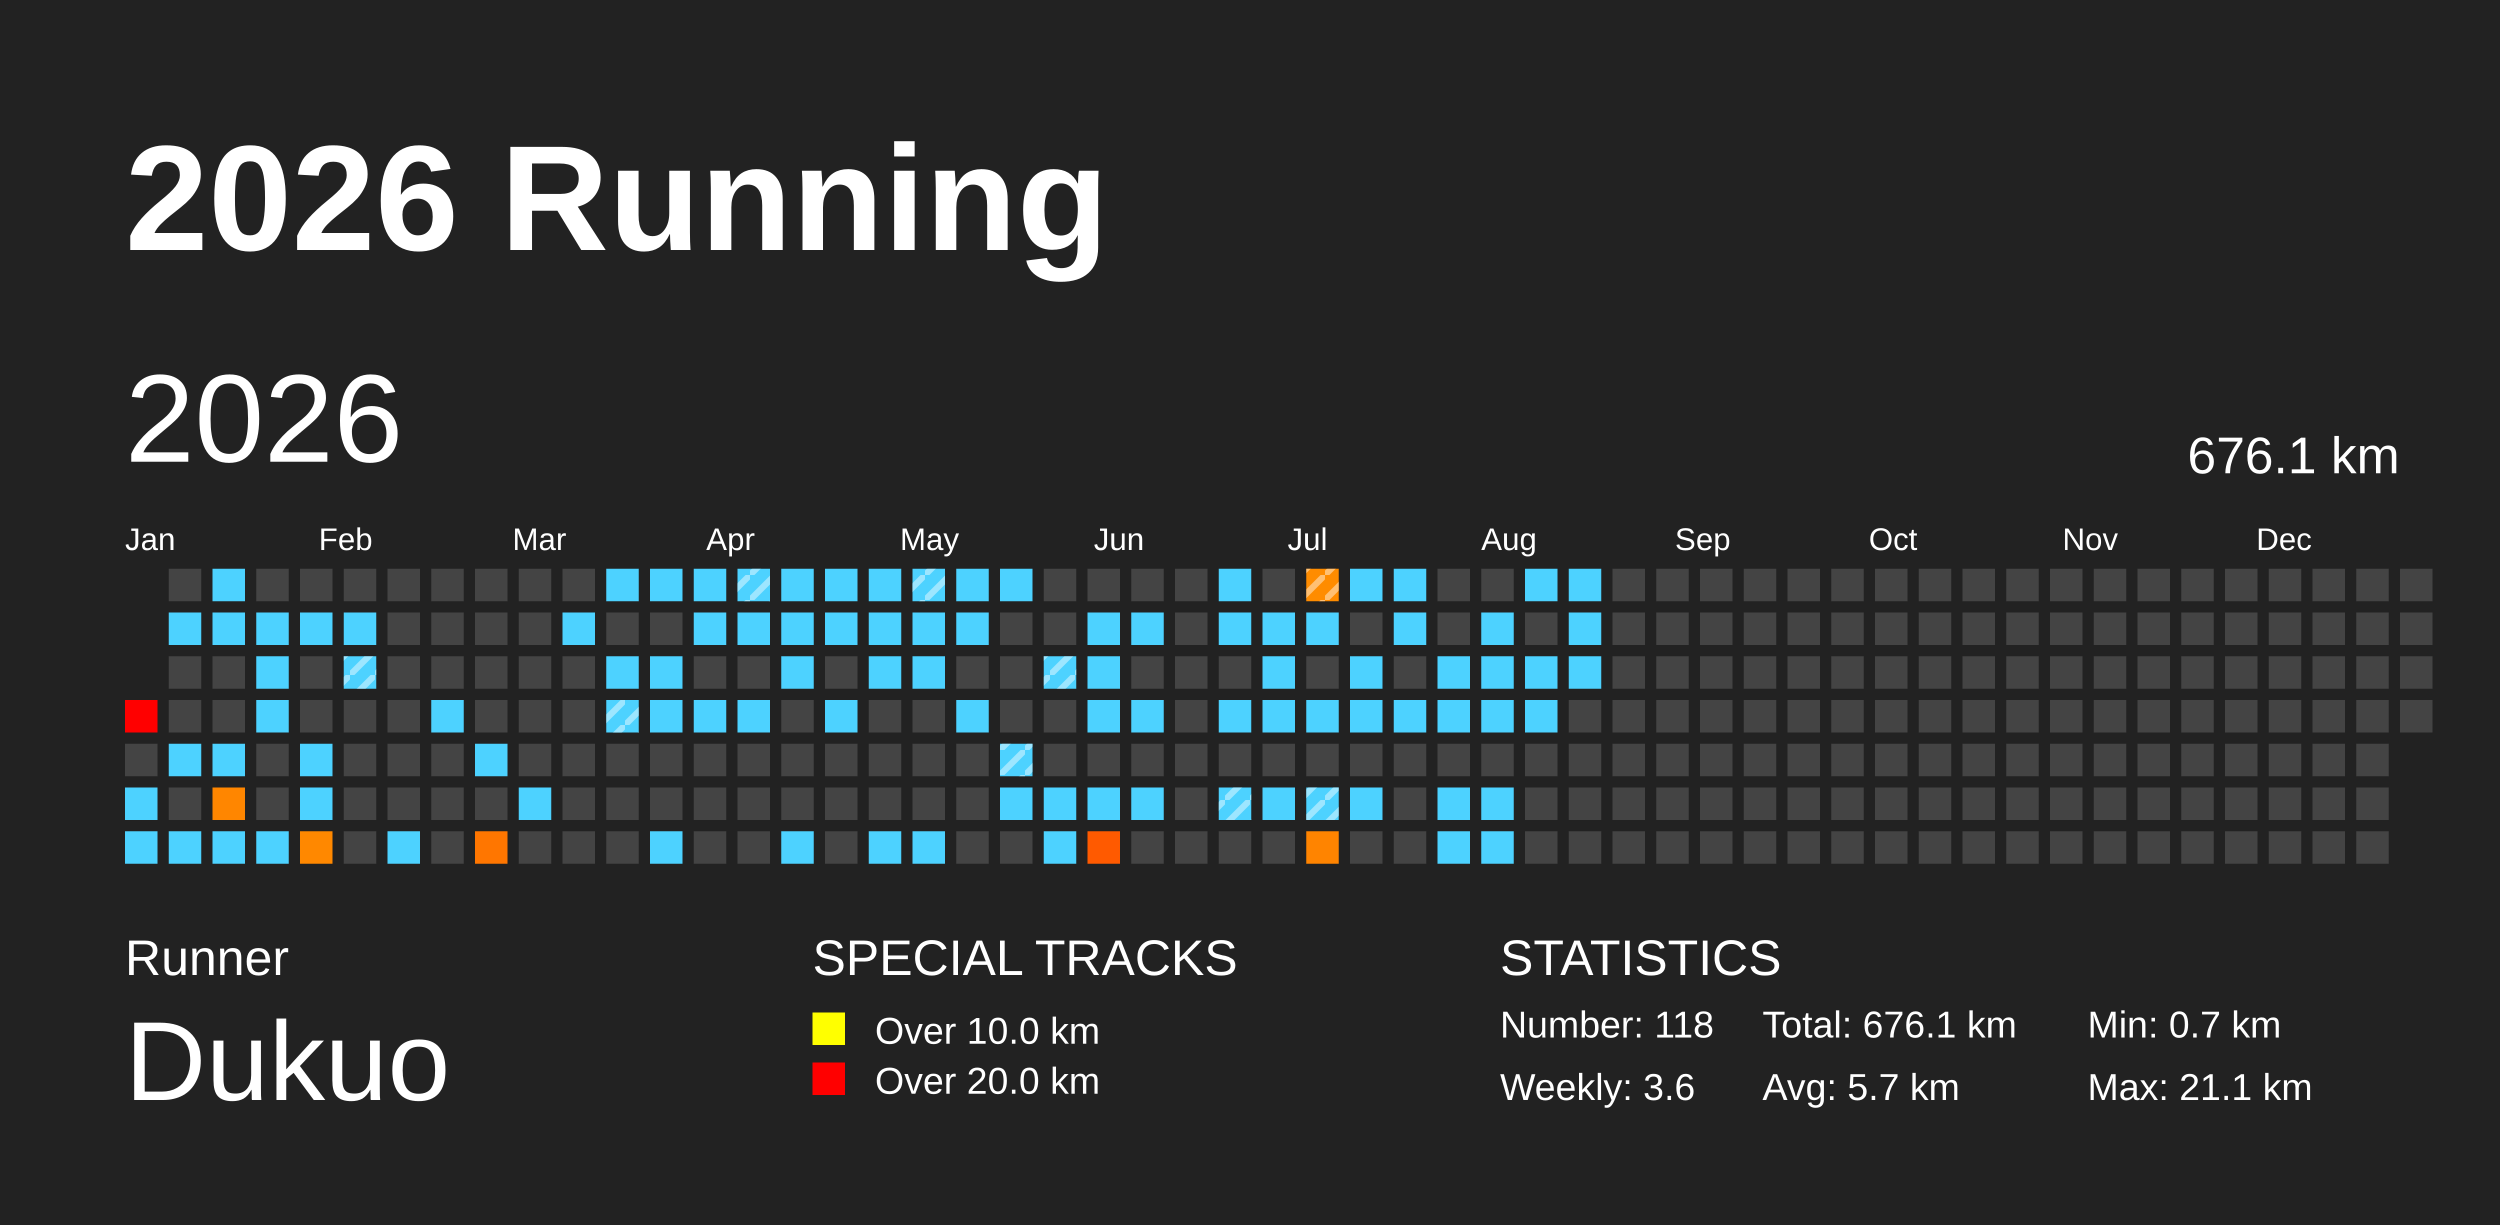
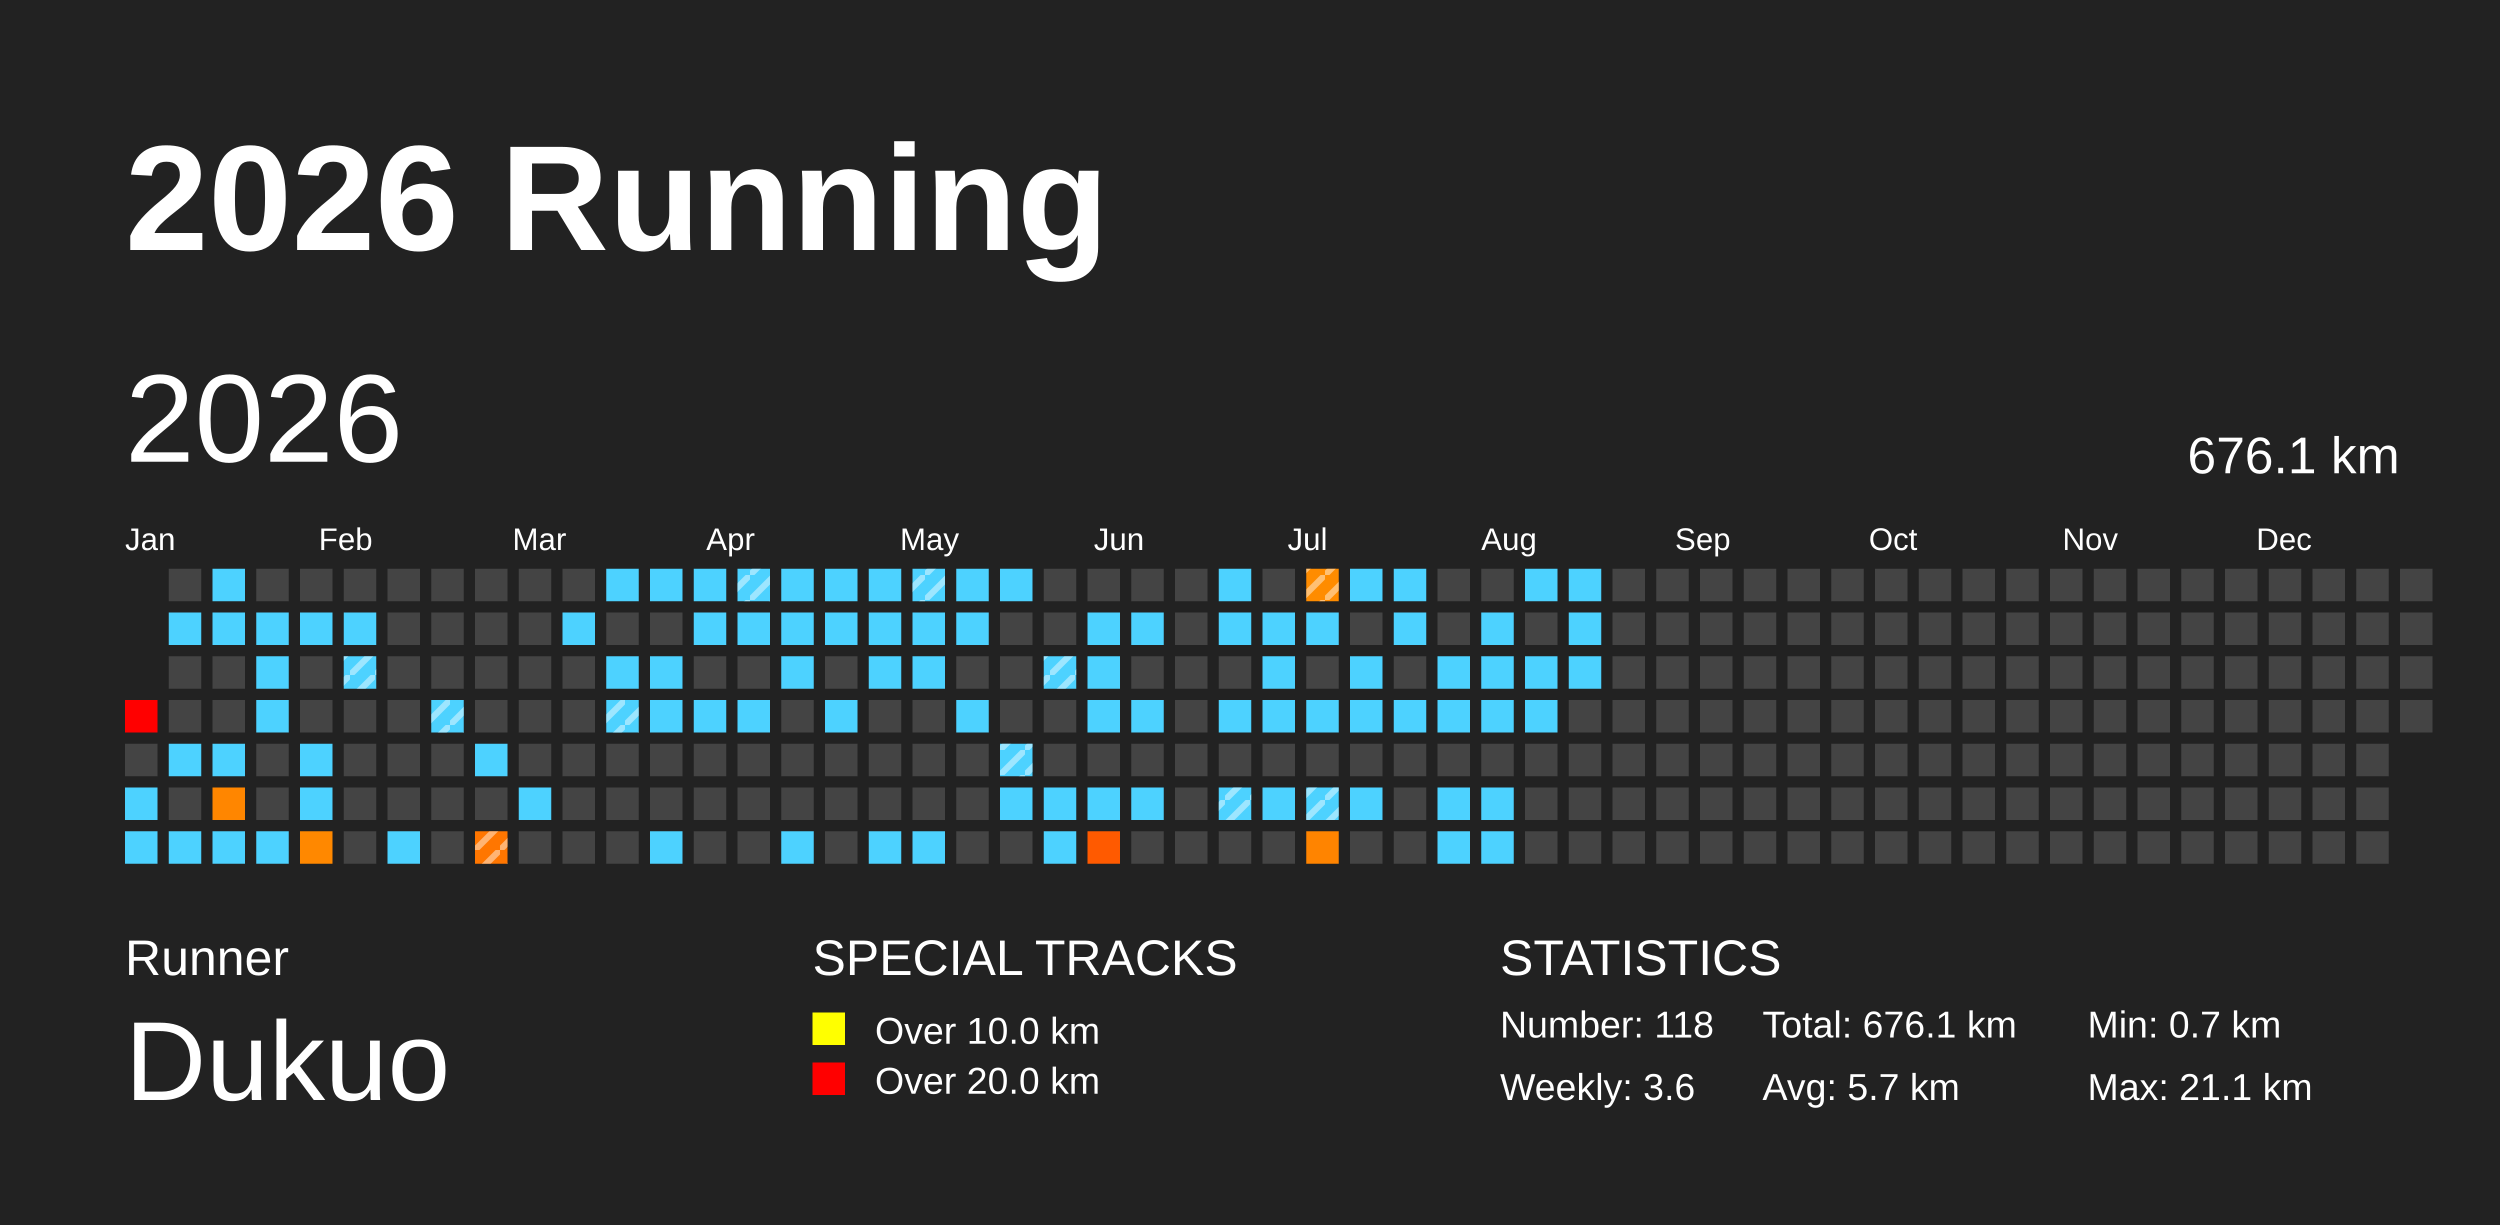
<svg xmlns="http://www.w3.org/2000/svg" baseProfile="full" height="98mm" version="1.1" viewBox="0,0,200,98" width="200mm">
  <defs>
    <pattern height="2" id="indoor-stripe" patternUnits="userSpaceOnUse" width="2">
      <line stroke="white" stroke-opacity="0.45" stroke-width="0.5" x1="0" x2="2" y1="2" y2="0" />
    </pattern>
  </defs>
  <rect fill="#222222" height="98" width="200" x="0" y="0" />
  <text fill="#FFFFFF" style="font-size:12px; font-family:Arial; font-weight:bold;" x="10" y="20">2026 Running</text>
  <text fill="#FFFFFF" style="font-size:4px; font-family:Arial" x="10" y="78">Runner</text>
  <text fill="#FFFFFF" style="font-size:9px; font-family:Arial" x="10" y="88">Dukuo</text>
  <text fill="#FFFFFF" style="font-size:4px; font-family:Arial" x="65" y="78">SPECIAL TRACKS</text>
  <rect fill="yellow" height="2.6" width="2.6" x="65" y="81" />
  <text fill="#FFFFFF" style="font-size:3px; font-family:Arial" x="70" y="83.5">Over 10.0 km</text>
  <rect fill="red" height="2.6" width="2.6" x="65" y="85" />
  <text fill="#FFFFFF" style="font-size:3px; font-family:Arial" x="70" y="87.5">Over 20.0 km</text>
  <text fill="#FFFFFF" style="font-size:4px; font-family:Arial" x="120" y="78">STATISTICS</text>
  <text fill="#FFFFFF" style="font-size:3px; font-family:Arial" x="120" y="83">Number: 118</text>
  <text fill="#FFFFFF" style="font-size:3px; font-family:Arial" x="120" y="88">Weekly: 3.6</text>
  <text fill="#FFFFFF" style="font-size:3px; font-family:Arial" x="141" y="83">Total: 676.1 km</text>
  <text fill="#FFFFFF" style="font-size:3px; font-family:Arial" x="141" y="88">Avg: 5.7 km</text>
  <text fill="#FFFFFF" style="font-size:3px; font-family:Arial" x="167" y="83">Min: 0.7 km</text>
  <text fill="#FFFFFF" style="font-size:3px; font-family:Arial" x="167" y="88">Max: 21.1 km</text>
  <text dominant-baseline="hanging" fill="#FFFFFF" style="font-size:10.0px; font-family:Arial;" x="10" y="30">2026</text>
  <text dominant-baseline="hanging" fill="#FFFFFF" style="font-size:4.125px; font-family:Arial;" x="175" y="35">676.1 km</text>
  <text fill="#FFFFFF" style="font-size:2.5px; font-family:Arial" x="10.0" y="44">Jan</text>
  <text fill="#FFFFFF" style="font-size:2.5px; font-family:Arial" x="25.5" y="44">Feb</text>
  <text fill="#FFFFFF" style="font-size:2.5px; font-family:Arial" x="41.0" y="44">Mar</text>
  <text fill="#FFFFFF" style="font-size:2.5px; font-family:Arial" x="56.5" y="44">Apr</text>
  <text fill="#FFFFFF" style="font-size:2.5px; font-family:Arial" x="72.0" y="44">May</text>
  <text fill="#FFFFFF" style="font-size:2.5px; font-family:Arial" x="87.5" y="44">Jun</text>
  <text fill="#FFFFFF" style="font-size:2.5px; font-family:Arial" x="103.0" y="44">Jul</text>
  <text fill="#FFFFFF" style="font-size:2.5px; font-family:Arial" x="118.5" y="44">Aug</text>
  <text fill="#FFFFFF" style="font-size:2.5px; font-family:Arial" x="134.0" y="44">Sep</text>
  <text fill="#FFFFFF" style="font-size:2.5px; font-family:Arial" x="149.5" y="44">Oct</text>
  <text fill="#FFFFFF" style="font-size:2.5px; font-family:Arial" x="165.0" y="44">Nov</text>
  <text fill="#FFFFFF" style="font-size:2.5px; font-family:Arial" x="180.5" y="44">Dec</text>
  <rect fill="red" height="2.6" width="2.6" x="10.0" y="56.0" />
  <rect fill="#444444" height="2.6" width="2.6" x="10.0" y="59.5" />
  <rect fill="#4dd2ff" height="2.6" width="2.6" x="10.0" y="63.0" />
  <rect fill="#4dd2ff" height="2.6" width="2.6" x="10.0" y="66.5" />
  <rect fill="#444444" height="2.6" width="2.6" x="13.5" y="45.5" />
  <rect fill="#4dd2ff" height="2.6" width="2.6" x="13.5" y="49.0" />
  <rect fill="#444444" height="2.6" width="2.6" x="13.5" y="52.5" />
  <rect fill="#444444" height="2.6" width="2.6" x="13.5" y="56.0" />
  <rect fill="#4dd2ff" height="2.6" width="2.6" x="13.5" y="59.5" />
  <rect fill="#444444" height="2.6" width="2.6" x="13.5" y="63.0" />
  <rect fill="#4dd2ff" height="2.6" width="2.6" x="13.5" y="66.5" />
  <rect fill="#4dd2ff" height="2.6" width="2.6" x="17.0" y="45.5" />
  <rect fill="#4dd2ff" height="2.6" width="2.6" x="17.0" y="49.0" />
  <rect fill="#444444" height="2.6" width="2.6" x="17.0" y="52.5" />
  <rect fill="#444444" height="2.6" width="2.6" x="17.0" y="56.0" />
  <rect fill="#4dd2ff" height="2.6" width="2.6" x="17.0" y="59.5" />
  <rect fill="#ff8600" height="2.6" width="2.6" x="17.0" y="63.0" />
  <rect fill="#4dd2ff" height="2.6" width="2.6" x="17.0" y="66.5" />
  <rect fill="#444444" height="2.6" width="2.6" x="20.5" y="45.5" />
  <rect fill="#4dd2ff" height="2.6" width="2.6" x="20.5" y="49.0" />
  <rect fill="#4dd2ff" height="2.6" width="2.6" x="20.5" y="52.5" />
  <rect fill="#4dd2ff" height="2.6" width="2.6" x="20.5" y="56.0" />
  <rect fill="#444444" height="2.6" width="2.6" x="20.5" y="59.5" />
  <rect fill="#444444" height="2.6" width="2.6" x="20.5" y="63.0" />
  <rect fill="#4dd2ff" height="2.6" width="2.6" x="20.5" y="66.5" />
  <rect fill="#444444" height="2.6" width="2.6" x="24.0" y="45.5" />
  <rect fill="#4dd2ff" height="2.6" width="2.6" x="24.0" y="49.0" />
  <rect fill="#444444" height="2.6" width="2.6" x="24.0" y="52.5" />
  <rect fill="#444444" height="2.6" width="2.6" x="24.0" y="56.0" />
  <rect fill="#4dd2ff" height="2.6" width="2.6" x="24.0" y="59.5" />
  <rect fill="#4dd2ff" height="2.6" width="2.6" x="24.0" y="63.0" />
  <rect fill="#ff8800" height="2.6" width="2.6" x="24.0" y="66.5" />
  <rect fill="#444444" height="2.6" width="2.6" x="27.5" y="45.5" />
  <rect fill="#4dd2ff" height="2.6" width="2.6" x="27.5" y="49.0" />
  <rect fill="#4dd2ff" height="2.6" width="2.6" x="27.5" y="52.5" />
  <rect fill="url(#indoor-stripe)" height="2.6" style="pointer-events: none;" width="2.6" x="27.5" y="52.5" />
  <rect fill="#444444" height="2.6" width="2.6" x="27.5" y="56.0" />
  <rect fill="#444444" height="2.6" width="2.6" x="27.5" y="59.5" />
  <rect fill="#444444" height="2.6" width="2.6" x="27.5" y="63.0" />
  <rect fill="#444444" height="2.6" width="2.6" x="27.5" y="66.5" />
  <rect fill="#444444" height="2.6" width="2.6" x="31.0" y="45.5" />
  <rect fill="#444444" height="2.6" width="2.6" x="31.0" y="49.0" />
  <rect fill="#444444" height="2.6" width="2.6" x="31.0" y="52.5" />
  <rect fill="#444444" height="2.6" width="2.6" x="31.0" y="56.0" />
  <rect fill="#444444" height="2.6" width="2.6" x="31.0" y="59.5" />
  <rect fill="#444444" height="2.6" width="2.6" x="31.0" y="63.0" />
  <rect fill="#4dd2ff" height="2.6" width="2.6" x="31.0" y="66.5" />
  <rect fill="#444444" height="2.6" width="2.6" x="34.5" y="45.5" />
  <rect fill="#444444" height="2.6" width="2.6" x="34.5" y="49.0" />
  <rect fill="#444444" height="2.6" width="2.6" x="34.5" y="52.5" />
  <rect fill="#4dd2ff" height="2.6" width="2.6" x="34.5" y="56.0" />
+   <rect fill="url(#indoor-stripe)" height="2.6" style="pointer-events: none;" width="2.6" x="34.5" y="56.0" />
  <rect fill="#444444" height="2.6" width="2.6" x="34.5" y="59.5" />
  <rect fill="#444444" height="2.6" width="2.6" x="34.5" y="63.0" />
  <rect fill="#444444" height="2.6" width="2.6" x="34.5" y="66.5" />
  <rect fill="#444444" height="2.6" width="2.6" x="38.0" y="45.5" />
  <rect fill="#444444" height="2.6" width="2.6" x="38.0" y="49.0" />
  <rect fill="#444444" height="2.6" width="2.6" x="38.0" y="52.5" />
  <rect fill="#444444" height="2.6" width="2.6" x="38.0" y="56.0" />
  <rect fill="#4dd2ff" height="2.6" width="2.6" x="38.0" y="59.5" />
  <rect fill="#444444" height="2.6" width="2.6" x="38.0" y="63.0" />
  <rect fill="#ff7600" height="2.6" width="2.6" x="38.0" y="66.5" />
+   <rect fill="url(#indoor-stripe)" height="2.6" style="pointer-events: none;" width="2.6" x="38.0" y="66.5" />
  <rect fill="#444444" height="2.6" width="2.6" x="41.5" y="45.5" />
  <rect fill="#444444" height="2.6" width="2.6" x="41.5" y="49.0" />
  <rect fill="#444444" height="2.6" width="2.6" x="41.5" y="52.5" />
  <rect fill="#444444" height="2.6" width="2.6" x="41.5" y="56.0" />
  <rect fill="#444444" height="2.6" width="2.6" x="41.5" y="59.5" />
  <rect fill="#4dd2ff" height="2.6" width="2.6" x="41.5" y="63.0" />
  <rect fill="#444444" height="2.6" width="2.6" x="41.5" y="66.5" />
  <rect fill="#444444" height="2.6" width="2.6" x="45.0" y="45.5" />
  <rect fill="#4dd2ff" height="2.6" width="2.6" x="45.0" y="49.0" />
  <rect fill="#444444" height="2.6" width="2.6" x="45.0" y="52.5" />
  <rect fill="#444444" height="2.6" width="2.6" x="45.0" y="56.0" />
  <rect fill="#444444" height="2.6" width="2.6" x="45.0" y="59.5" />
  <rect fill="#444444" height="2.6" width="2.6" x="45.0" y="63.0" />
  <rect fill="#444444" height="2.6" width="2.6" x="45.0" y="66.5" />
  <rect fill="#4dd2ff" height="2.6" width="2.6" x="48.5" y="45.5" />
  <rect fill="#444444" height="2.6" width="2.6" x="48.5" y="49.0" />
  <rect fill="#4dd2ff" height="2.6" width="2.6" x="48.5" y="52.5" />
  <rect fill="#4dd2ff" height="2.6" width="2.6" x="48.5" y="56.0" />
  <rect fill="url(#indoor-stripe)" height="2.6" style="pointer-events: none;" width="2.6" x="48.5" y="56.0" />
  <rect fill="#444444" height="2.6" width="2.6" x="48.5" y="59.5" />
  <rect fill="#444444" height="2.6" width="2.6" x="48.5" y="63.0" />
  <rect fill="#444444" height="2.6" width="2.6" x="48.5" y="66.5" />
  <rect fill="#4dd2ff" height="2.6" width="2.6" x="52.0" y="45.5" />
  <rect fill="#444444" height="2.6" width="2.6" x="52.0" y="49.0" />
  <rect fill="#4dd2ff" height="2.6" width="2.6" x="52.0" y="52.5" />
  <rect fill="#4dd2ff" height="2.6" width="2.6" x="52.0" y="56.0" />
  <rect fill="#444444" height="2.6" width="2.6" x="52.0" y="59.5" />
  <rect fill="#444444" height="2.6" width="2.6" x="52.0" y="63.0" />
  <rect fill="#4dd2ff" height="2.6" width="2.6" x="52.0" y="66.5" />
  <rect fill="#4dd2ff" height="2.6" width="2.6" x="55.5" y="45.5" />
  <rect fill="#4dd2ff" height="2.6" width="2.6" x="55.5" y="49.0" />
  <rect fill="#444444" height="2.6" width="2.6" x="55.5" y="52.5" />
  <rect fill="#4dd2ff" height="2.6" width="2.6" x="55.5" y="56.0" />
  <rect fill="#444444" height="2.6" width="2.6" x="55.5" y="59.5" />
  <rect fill="#444444" height="2.6" width="2.6" x="55.5" y="63.0" />
  <rect fill="#444444" height="2.6" width="2.6" x="55.5" y="66.5" />
  <rect fill="#4dd2ff" height="2.6" width="2.6" x="59.0" y="45.5" />
  <rect fill="url(#indoor-stripe)" height="2.6" style="pointer-events: none;" width="2.6" x="59.0" y="45.5" />
  <rect fill="#4dd2ff" height="2.6" width="2.6" x="59.0" y="49.0" />
  <rect fill="#444444" height="2.6" width="2.6" x="59.0" y="52.5" />
  <rect fill="#4dd2ff" height="2.6" width="2.6" x="59.0" y="56.0" />
  <rect fill="#444444" height="2.6" width="2.6" x="59.0" y="59.5" />
  <rect fill="#444444" height="2.6" width="2.6" x="59.0" y="63.0" />
  <rect fill="#444444" height="2.6" width="2.6" x="59.0" y="66.5" />
  <rect fill="#4dd2ff" height="2.6" width="2.6" x="62.5" y="45.5" />
  <rect fill="#4dd2ff" height="2.6" width="2.6" x="62.5" y="49.0" />
  <rect fill="#4dd2ff" height="2.6" width="2.6" x="62.5" y="52.5" />
  <rect fill="#444444" height="2.6" width="2.6" x="62.5" y="56.0" />
  <rect fill="#444444" height="2.6" width="2.6" x="62.5" y="59.5" />
  <rect fill="#444444" height="2.6" width="2.6" x="62.5" y="63.0" />
  <rect fill="#4dd2ff" height="2.6" width="2.6" x="62.5" y="66.5" />
  <rect fill="#4dd2ff" height="2.6" width="2.6" x="66.0" y="45.5" />
  <rect fill="#4dd2ff" height="2.6" width="2.6" x="66.0" y="49.0" />
  <rect fill="#444444" height="2.6" width="2.6" x="66.0" y="52.5" />
  <rect fill="#4dd2ff" height="2.6" width="2.6" x="66.0" y="56.0" />
  <rect fill="#444444" height="2.6" width="2.6" x="66.0" y="59.5" />
  <rect fill="#444444" height="2.6" width="2.6" x="66.0" y="63.0" />
  <rect fill="#444444" height="2.6" width="2.6" x="66.0" y="66.5" />
  <rect fill="#4dd2ff" height="2.6" width="2.6" x="69.5" y="45.5" />
  <rect fill="#4dd2ff" height="2.6" width="2.6" x="69.5" y="49.0" />
  <rect fill="#4dd2ff" height="2.6" width="2.6" x="69.5" y="52.5" />
  <rect fill="#444444" height="2.6" width="2.6" x="69.5" y="56.0" />
  <rect fill="#444444" height="2.6" width="2.6" x="69.5" y="59.5" />
  <rect fill="#444444" height="2.6" width="2.6" x="69.5" y="63.0" />
  <rect fill="#4dd2ff" height="2.6" width="2.6" x="69.5" y="66.5" />
  <rect fill="#4dd2ff" height="2.6" width="2.6" x="73.0" y="45.5" />
  <rect fill="url(#indoor-stripe)" height="2.6" style="pointer-events: none;" width="2.6" x="73.0" y="45.5" />
  <rect fill="#4dd2ff" height="2.6" width="2.6" x="73.0" y="49.0" />
  <rect fill="#4dd2ff" height="2.6" width="2.6" x="73.0" y="52.5" />
  <rect fill="#444444" height="2.6" width="2.6" x="73.0" y="56.0" />
  <rect fill="#444444" height="2.6" width="2.6" x="73.0" y="59.5" />
  <rect fill="#444444" height="2.6" width="2.6" x="73.0" y="63.0" />
  <rect fill="#4dd2ff" height="2.6" width="2.6" x="73.0" y="66.5" />
  <rect fill="#4dd2ff" height="2.6" width="2.6" x="76.5" y="45.5" />
  <rect fill="#4dd2ff" height="2.6" width="2.6" x="76.5" y="49.0" />
  <rect fill="#444444" height="2.6" width="2.6" x="76.5" y="52.5" />
  <rect fill="#4dd2ff" height="2.6" width="2.6" x="76.5" y="56.0" />
  <rect fill="#444444" height="2.6" width="2.6" x="76.5" y="59.5" />
  <rect fill="#444444" height="2.6" width="2.6" x="76.5" y="63.0" />
  <rect fill="#444444" height="2.6" width="2.6" x="76.5" y="66.5" />
  <rect fill="#4dd2ff" height="2.6" width="2.6" x="80.0" y="45.5" />
  <rect fill="#444444" height="2.6" width="2.6" x="80.0" y="49.0" />
  <rect fill="#444444" height="2.6" width="2.6" x="80.0" y="52.5" />
  <rect fill="#444444" height="2.6" width="2.6" x="80.0" y="56.0" />
  <rect fill="#4dd2ff" height="2.6" width="2.6" x="80.0" y="59.5" />
  <rect fill="url(#indoor-stripe)" height="2.6" style="pointer-events: none;" width="2.6" x="80.0" y="59.5" />
  <rect fill="#4dd2ff" height="2.6" width="2.6" x="80.0" y="63.0" />
  <rect fill="#444444" height="2.6" width="2.6" x="80.0" y="66.5" />
  <rect fill="#444444" height="2.6" width="2.6" x="83.5" y="45.5" />
  <rect fill="#444444" height="2.6" width="2.6" x="83.5" y="49.0" />
  <rect fill="#4dd2ff" height="2.6" width="2.6" x="83.5" y="52.5" />
  <rect fill="url(#indoor-stripe)" height="2.6" style="pointer-events: none;" width="2.6" x="83.5" y="52.5" />
  <rect fill="#444444" height="2.6" width="2.6" x="83.5" y="56.0" />
  <rect fill="#444444" height="2.6" width="2.6" x="83.5" y="59.5" />
  <rect fill="#4dd2ff" height="2.6" width="2.6" x="83.5" y="63.0" />
  <rect fill="#4dd2ff" height="2.6" width="2.6" x="83.5" y="66.5" />
  <rect fill="#444444" height="2.6" width="2.6" x="87.0" y="45.5" />
  <rect fill="#4dd2ff" height="2.6" width="2.6" x="87.0" y="49.0" />
  <rect fill="#4dd2ff" height="2.6" width="2.6" x="87.0" y="52.5" />
  <rect fill="#4dd2ff" height="2.6" width="2.6" x="87.0" y="56.0" />
  <rect fill="#444444" height="2.6" width="2.6" x="87.0" y="59.5" />
  <rect fill="#4dd2ff" height="2.6" width="2.6" x="87.0" y="63.0" />
  <rect fill="#ff5a00" height="2.6" width="2.6" x="87.0" y="66.5" />
  <rect fill="#444444" height="2.6" width="2.6" x="90.5" y="45.5" />
  <rect fill="#4dd2ff" height="2.6" width="2.6" x="90.5" y="49.0" />
  <rect fill="#444444" height="2.6" width="2.6" x="90.5" y="52.5" />
  <rect fill="#4dd2ff" height="2.6" width="2.6" x="90.5" y="56.0" />
  <rect fill="#444444" height="2.6" width="2.6" x="90.5" y="59.5" />
  <rect fill="#4dd2ff" height="2.6" width="2.6" x="90.5" y="63.0" />
  <rect fill="#444444" height="2.6" width="2.6" x="90.5" y="66.5" />
  <rect fill="#444444" height="2.6" width="2.6" x="94.0" y="45.5" />
  <rect fill="#444444" height="2.6" width="2.6" x="94.0" y="49.0" />
  <rect fill="#444444" height="2.6" width="2.6" x="94.0" y="52.5" />
  <rect fill="#444444" height="2.6" width="2.6" x="94.0" y="56.0" />
  <rect fill="#444444" height="2.6" width="2.6" x="94.0" y="59.5" />
  <rect fill="#444444" height="2.6" width="2.6" x="94.0" y="63.0" />
  <rect fill="#444444" height="2.6" width="2.6" x="94.0" y="66.5" />
  <rect fill="#4dd2ff" height="2.6" width="2.6" x="97.5" y="45.5" />
  <rect fill="#4dd2ff" height="2.6" width="2.6" x="97.5" y="49.0" />
  <rect fill="#444444" height="2.6" width="2.6" x="97.5" y="52.5" />
  <rect fill="#4dd2ff" height="2.6" width="2.6" x="97.5" y="56.0" />
  <rect fill="#444444" height="2.6" width="2.6" x="97.5" y="59.5" />
  <rect fill="#4dd2ff" height="2.6" width="2.6" x="97.5" y="63.0" />
  <rect fill="url(#indoor-stripe)" height="2.6" style="pointer-events: none;" width="2.6" x="97.5" y="63.0" />
  <rect fill="#444444" height="2.6" width="2.6" x="97.5" y="66.5" />
  <rect fill="#444444" height="2.6" width="2.6" x="101.0" y="45.5" />
  <rect fill="#4dd2ff" height="2.6" width="2.6" x="101.0" y="49.0" />
  <rect fill="#4dd2ff" height="2.6" width="2.6" x="101.0" y="52.5" />
  <rect fill="#4dd2ff" height="2.6" width="2.6" x="101.0" y="56.0" />
  <rect fill="#444444" height="2.6" width="2.6" x="101.0" y="59.5" />
  <rect fill="#4dd2ff" height="2.6" width="2.6" x="101.0" y="63.0" />
  <rect fill="#444444" height="2.6" width="2.6" x="101.0" y="66.5" />
  <rect fill="#ff8c00" height="2.6" width="2.6" x="104.5" y="45.5" />
  <rect fill="url(#indoor-stripe)" height="2.6" style="pointer-events: none;" width="2.6" x="104.5" y="45.5" />
  <rect fill="#4dd2ff" height="2.6" width="2.6" x="104.5" y="49.0" />
  <rect fill="#444444" height="2.6" width="2.6" x="104.5" y="52.5" />
  <rect fill="#4dd2ff" height="2.6" width="2.6" x="104.5" y="56.0" />
  <rect fill="#444444" height="2.6" width="2.6" x="104.5" y="59.5" />
  <rect fill="#4dd2ff" height="2.6" width="2.6" x="104.5" y="63.0" />
  <rect fill="url(#indoor-stripe)" height="2.6" style="pointer-events: none;" width="2.6" x="104.5" y="63.0" />
  <rect fill="#ff8400" height="2.6" width="2.6" x="104.5" y="66.5" />
  <rect fill="#4dd2ff" height="2.6" width="2.6" x="108.0" y="45.5" />
  <rect fill="#444444" height="2.6" width="2.6" x="108.0" y="49.0" />
  <rect fill="#4dd2ff" height="2.6" width="2.6" x="108.0" y="52.5" />
  <rect fill="#4dd2ff" height="2.6" width="2.6" x="108.0" y="56.0" />
  <rect fill="#444444" height="2.6" width="2.6" x="108.0" y="59.5" />
  <rect fill="#4dd2ff" height="2.6" width="2.6" x="108.0" y="63.0" />
  <rect fill="#444444" height="2.6" width="2.6" x="108.0" y="66.5" />
  <rect fill="#4dd2ff" height="2.6" width="2.6" x="111.5" y="45.5" />
  <rect fill="#4dd2ff" height="2.6" width="2.6" x="111.5" y="49.0" />
  <rect fill="#444444" height="2.6" width="2.6" x="111.5" y="52.5" />
  <rect fill="#4dd2ff" height="2.6" width="2.6" x="111.5" y="56.0" />
  <rect fill="#444444" height="2.6" width="2.6" x="111.5" y="59.5" />
  <rect fill="#444444" height="2.6" width="2.6" x="111.5" y="63.0" />
  <rect fill="#444444" height="2.6" width="2.6" x="111.5" y="66.5" />
  <rect fill="#444444" height="2.6" width="2.6" x="115.0" y="45.5" />
  <rect fill="#444444" height="2.6" width="2.6" x="115.0" y="49.0" />
  <rect fill="#4dd2ff" height="2.6" width="2.6" x="115.0" y="52.5" />
  <rect fill="#4dd2ff" height="2.6" width="2.6" x="115.0" y="56.0" />
  <rect fill="#444444" height="2.6" width="2.6" x="115.0" y="59.5" />
  <rect fill="#4dd2ff" height="2.6" width="2.6" x="115.0" y="63.0" />
  <rect fill="#4dd2ff" height="2.6" width="2.6" x="115.0" y="66.5" />
  <rect fill="#444444" height="2.6" width="2.6" x="118.5" y="45.5" />
  <rect fill="#4dd2ff" height="2.6" width="2.6" x="118.5" y="49.0" />
  <rect fill="#4dd2ff" height="2.6" width="2.6" x="118.5" y="52.5" />
  <rect fill="#4dd2ff" height="2.6" width="2.6" x="118.5" y="56.0" />
  <rect fill="#444444" height="2.6" width="2.6" x="118.5" y="59.5" />
  <rect fill="#4dd2ff" height="2.6" width="2.6" x="118.5" y="63.0" />
  <rect fill="#4dd2ff" height="2.6" width="2.6" x="118.5" y="66.5" />
  <rect fill="#4dd2ff" height="2.6" width="2.6" x="122.0" y="45.5" />
  <rect fill="#444444" height="2.6" width="2.6" x="122.0" y="49.0" />
  <rect fill="#4dd2ff" height="2.6" width="2.6" x="122.0" y="52.5" />
  <rect fill="#4dd2ff" height="2.6" width="2.6" x="122.0" y="56.0" />
  <rect fill="#444444" height="2.6" width="2.6" x="122.0" y="59.5" />
  <rect fill="#444444" height="2.6" width="2.6" x="122.0" y="63.0" />
  <rect fill="#444444" height="2.6" width="2.6" x="122.0" y="66.5" />
  <rect fill="#4dd2ff" height="2.6" width="2.6" x="125.5" y="45.5" />
  <rect fill="#4dd2ff" height="2.6" width="2.6" x="125.5" y="49.0" />
  <rect fill="#4dd2ff" height="2.6" width="2.6" x="125.5" y="52.5" />
  <rect fill="#444444" height="2.6" width="2.6" x="125.5" y="56.0" />
  <rect fill="#444444" height="2.6" width="2.6" x="125.5" y="59.5" />
  <rect fill="#444444" height="2.6" width="2.6" x="125.5" y="63.0" />
  <rect fill="#444444" height="2.6" width="2.6" x="125.5" y="66.5" />
  <rect fill="#444444" height="2.6" width="2.6" x="129.0" y="45.5" />
  <rect fill="#444444" height="2.6" width="2.6" x="129.0" y="49.0" />
  <rect fill="#444444" height="2.6" width="2.6" x="129.0" y="52.5" />
  <rect fill="#444444" height="2.6" width="2.6" x="129.0" y="56.0" />
  <rect fill="#444444" height="2.6" width="2.6" x="129.0" y="59.5" />
  <rect fill="#444444" height="2.6" width="2.6" x="129.0" y="63.0" />
  <rect fill="#444444" height="2.6" width="2.6" x="129.0" y="66.5" />
  <rect fill="#444444" height="2.6" width="2.6" x="132.5" y="45.5" />
  <rect fill="#444444" height="2.6" width="2.6" x="132.5" y="49.0" />
  <rect fill="#444444" height="2.6" width="2.6" x="132.5" y="52.5" />
  <rect fill="#444444" height="2.6" width="2.6" x="132.5" y="56.0" />
  <rect fill="#444444" height="2.6" width="2.6" x="132.5" y="59.5" />
  <rect fill="#444444" height="2.6" width="2.6" x="132.5" y="63.0" />
  <rect fill="#444444" height="2.6" width="2.6" x="132.5" y="66.5" />
  <rect fill="#444444" height="2.6" width="2.6" x="136.0" y="45.5" />
  <rect fill="#444444" height="2.6" width="2.6" x="136.0" y="49.0" />
  <rect fill="#444444" height="2.6" width="2.6" x="136.0" y="52.5" />
  <rect fill="#444444" height="2.6" width="2.6" x="136.0" y="56.0" />
  <rect fill="#444444" height="2.6" width="2.6" x="136.0" y="59.5" />
  <rect fill="#444444" height="2.6" width="2.6" x="136.0" y="63.0" />
  <rect fill="#444444" height="2.6" width="2.6" x="136.0" y="66.5" />
  <rect fill="#444444" height="2.6" width="2.6" x="139.5" y="45.5" />
  <rect fill="#444444" height="2.6" width="2.6" x="139.5" y="49.0" />
  <rect fill="#444444" height="2.6" width="2.6" x="139.5" y="52.5" />
  <rect fill="#444444" height="2.6" width="2.6" x="139.5" y="56.0" />
  <rect fill="#444444" height="2.6" width="2.6" x="139.5" y="59.5" />
  <rect fill="#444444" height="2.6" width="2.6" x="139.5" y="63.0" />
  <rect fill="#444444" height="2.6" width="2.6" x="139.5" y="66.5" />
  <rect fill="#444444" height="2.6" width="2.6" x="143.0" y="45.5" />
  <rect fill="#444444" height="2.6" width="2.6" x="143.0" y="49.0" />
  <rect fill="#444444" height="2.6" width="2.6" x="143.0" y="52.5" />
  <rect fill="#444444" height="2.6" width="2.6" x="143.0" y="56.0" />
  <rect fill="#444444" height="2.6" width="2.6" x="143.0" y="59.5" />
  <rect fill="#444444" height="2.6" width="2.6" x="143.0" y="63.0" />
  <rect fill="#444444" height="2.6" width="2.6" x="143.0" y="66.5" />
  <rect fill="#444444" height="2.6" width="2.6" x="146.5" y="45.5" />
  <rect fill="#444444" height="2.6" width="2.6" x="146.5" y="49.0" />
  <rect fill="#444444" height="2.6" width="2.6" x="146.5" y="52.5" />
  <rect fill="#444444" height="2.6" width="2.6" x="146.5" y="56.0" />
  <rect fill="#444444" height="2.6" width="2.6" x="146.5" y="59.5" />
  <rect fill="#444444" height="2.6" width="2.6" x="146.5" y="63.0" />
  <rect fill="#444444" height="2.6" width="2.6" x="146.5" y="66.5" />
  <rect fill="#444444" height="2.6" width="2.6" x="150.0" y="45.5" />
  <rect fill="#444444" height="2.6" width="2.6" x="150.0" y="49.0" />
  <rect fill="#444444" height="2.6" width="2.6" x="150.0" y="52.5" />
  <rect fill="#444444" height="2.6" width="2.6" x="150.0" y="56.0" />
  <rect fill="#444444" height="2.6" width="2.6" x="150.0" y="59.5" />
  <rect fill="#444444" height="2.6" width="2.6" x="150.0" y="63.0" />
  <rect fill="#444444" height="2.6" width="2.6" x="150.0" y="66.5" />
  <rect fill="#444444" height="2.6" width="2.6" x="153.5" y="45.5" />
  <rect fill="#444444" height="2.6" width="2.6" x="153.5" y="49.0" />
  <rect fill="#444444" height="2.6" width="2.6" x="153.5" y="52.5" />
  <rect fill="#444444" height="2.6" width="2.6" x="153.5" y="56.0" />
  <rect fill="#444444" height="2.6" width="2.6" x="153.5" y="59.5" />
  <rect fill="#444444" height="2.6" width="2.6" x="153.5" y="63.0" />
  <rect fill="#444444" height="2.6" width="2.6" x="153.5" y="66.5" />
  <rect fill="#444444" height="2.6" width="2.6" x="157.0" y="45.5" />
  <rect fill="#444444" height="2.6" width="2.6" x="157.0" y="49.0" />
  <rect fill="#444444" height="2.6" width="2.6" x="157.0" y="52.5" />
  <rect fill="#444444" height="2.6" width="2.6" x="157.0" y="56.0" />
  <rect fill="#444444" height="2.6" width="2.6" x="157.0" y="59.5" />
  <rect fill="#444444" height="2.6" width="2.6" x="157.0" y="63.0" />
  <rect fill="#444444" height="2.6" width="2.6" x="157.0" y="66.5" />
  <rect fill="#444444" height="2.6" width="2.6" x="160.5" y="45.5" />
  <rect fill="#444444" height="2.6" width="2.6" x="160.5" y="49.0" />
  <rect fill="#444444" height="2.6" width="2.6" x="160.5" y="52.5" />
  <rect fill="#444444" height="2.6" width="2.6" x="160.5" y="56.0" />
  <rect fill="#444444" height="2.6" width="2.6" x="160.5" y="59.5" />
  <rect fill="#444444" height="2.6" width="2.6" x="160.5" y="63.0" />
  <rect fill="#444444" height="2.6" width="2.6" x="160.5" y="66.5" />
  <rect fill="#444444" height="2.6" width="2.6" x="164.0" y="45.5" />
  <rect fill="#444444" height="2.6" width="2.6" x="164.0" y="49.0" />
  <rect fill="#444444" height="2.6" width="2.6" x="164.0" y="52.5" />
  <rect fill="#444444" height="2.6" width="2.6" x="164.0" y="56.0" />
  <rect fill="#444444" height="2.6" width="2.6" x="164.0" y="59.5" />
  <rect fill="#444444" height="2.6" width="2.6" x="164.0" y="63.0" />
  <rect fill="#444444" height="2.6" width="2.6" x="164.0" y="66.5" />
  <rect fill="#444444" height="2.6" width="2.6" x="167.5" y="45.5" />
  <rect fill="#444444" height="2.6" width="2.6" x="167.5" y="49.0" />
  <rect fill="#444444" height="2.6" width="2.6" x="167.5" y="52.5" />
  <rect fill="#444444" height="2.6" width="2.6" x="167.5" y="56.0" />
  <rect fill="#444444" height="2.6" width="2.6" x="167.5" y="59.5" />
  <rect fill="#444444" height="2.6" width="2.6" x="167.5" y="63.0" />
  <rect fill="#444444" height="2.6" width="2.6" x="167.5" y="66.5" />
  <rect fill="#444444" height="2.6" width="2.6" x="171.0" y="45.5" />
  <rect fill="#444444" height="2.6" width="2.6" x="171.0" y="49.0" />
  <rect fill="#444444" height="2.6" width="2.6" x="171.0" y="52.5" />
  <rect fill="#444444" height="2.6" width="2.6" x="171.0" y="56.0" />
  <rect fill="#444444" height="2.6" width="2.6" x="171.0" y="59.5" />
  <rect fill="#444444" height="2.6" width="2.6" x="171.0" y="63.0" />
  <rect fill="#444444" height="2.6" width="2.6" x="171.0" y="66.5" />
  <rect fill="#444444" height="2.6" width="2.6" x="174.5" y="45.5" />
  <rect fill="#444444" height="2.6" width="2.6" x="174.5" y="49.0" />
  <rect fill="#444444" height="2.6" width="2.6" x="174.5" y="52.5" />
  <rect fill="#444444" height="2.6" width="2.6" x="174.5" y="56.0" />
  <rect fill="#444444" height="2.6" width="2.6" x="174.5" y="59.5" />
  <rect fill="#444444" height="2.6" width="2.6" x="174.5" y="63.0" />
  <rect fill="#444444" height="2.6" width="2.6" x="174.5" y="66.5" />
  <rect fill="#444444" height="2.6" width="2.6" x="178.0" y="45.5" />
  <rect fill="#444444" height="2.6" width="2.6" x="178.0" y="49.0" />
  <rect fill="#444444" height="2.6" width="2.6" x="178.0" y="52.5" />
  <rect fill="#444444" height="2.6" width="2.6" x="178.0" y="56.0" />
  <rect fill="#444444" height="2.6" width="2.6" x="178.0" y="59.5" />
  <rect fill="#444444" height="2.6" width="2.6" x="178.0" y="63.0" />
  <rect fill="#444444" height="2.6" width="2.6" x="178.0" y="66.5" />
  <rect fill="#444444" height="2.6" width="2.6" x="181.5" y="45.5" />
  <rect fill="#444444" height="2.6" width="2.6" x="181.5" y="49.0" />
  <rect fill="#444444" height="2.6" width="2.6" x="181.5" y="52.5" />
  <rect fill="#444444" height="2.6" width="2.6" x="181.5" y="56.0" />
  <rect fill="#444444" height="2.6" width="2.6" x="181.5" y="59.5" />
  <rect fill="#444444" height="2.6" width="2.6" x="181.5" y="63.0" />
  <rect fill="#444444" height="2.6" width="2.6" x="181.5" y="66.5" />
  <rect fill="#444444" height="2.6" width="2.6" x="185.0" y="45.5" />
  <rect fill="#444444" height="2.6" width="2.6" x="185.0" y="49.0" />
  <rect fill="#444444" height="2.6" width="2.6" x="185.0" y="52.5" />
  <rect fill="#444444" height="2.6" width="2.6" x="185.0" y="56.0" />
  <rect fill="#444444" height="2.6" width="2.6" x="185.0" y="59.5" />
  <rect fill="#444444" height="2.6" width="2.6" x="185.0" y="63.0" />
  <rect fill="#444444" height="2.6" width="2.6" x="185.0" y="66.5" />
  <rect fill="#444444" height="2.6" width="2.6" x="188.5" y="45.5" />
  <rect fill="#444444" height="2.6" width="2.6" x="188.5" y="49.0" />
  <rect fill="#444444" height="2.6" width="2.6" x="188.5" y="52.5" />
  <rect fill="#444444" height="2.6" width="2.6" x="188.5" y="56.0" />
  <rect fill="#444444" height="2.6" width="2.6" x="188.5" y="59.5" />
  <rect fill="#444444" height="2.6" width="2.6" x="188.5" y="63.0" />
  <rect fill="#444444" height="2.6" width="2.6" x="188.5" y="66.5" />
  <rect fill="#444444" height="2.6" width="2.6" x="192.0" y="45.5" />
  <rect fill="#444444" height="2.6" width="2.6" x="192.0" y="49.0" />
  <rect fill="#444444" height="2.6" width="2.6" x="192.0" y="52.5" />
  <rect fill="#444444" height="2.6" width="2.6" x="192.0" y="56.0" />
</svg>
